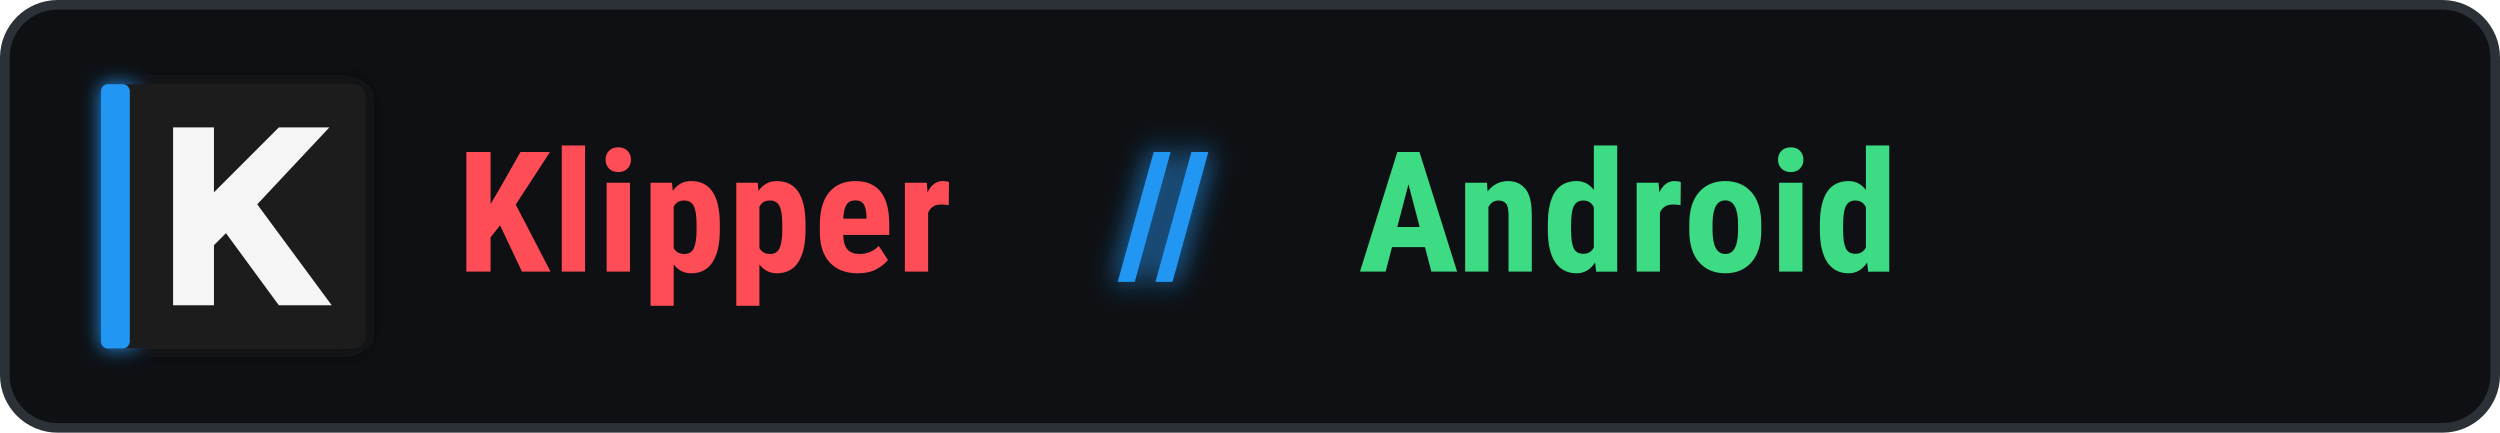
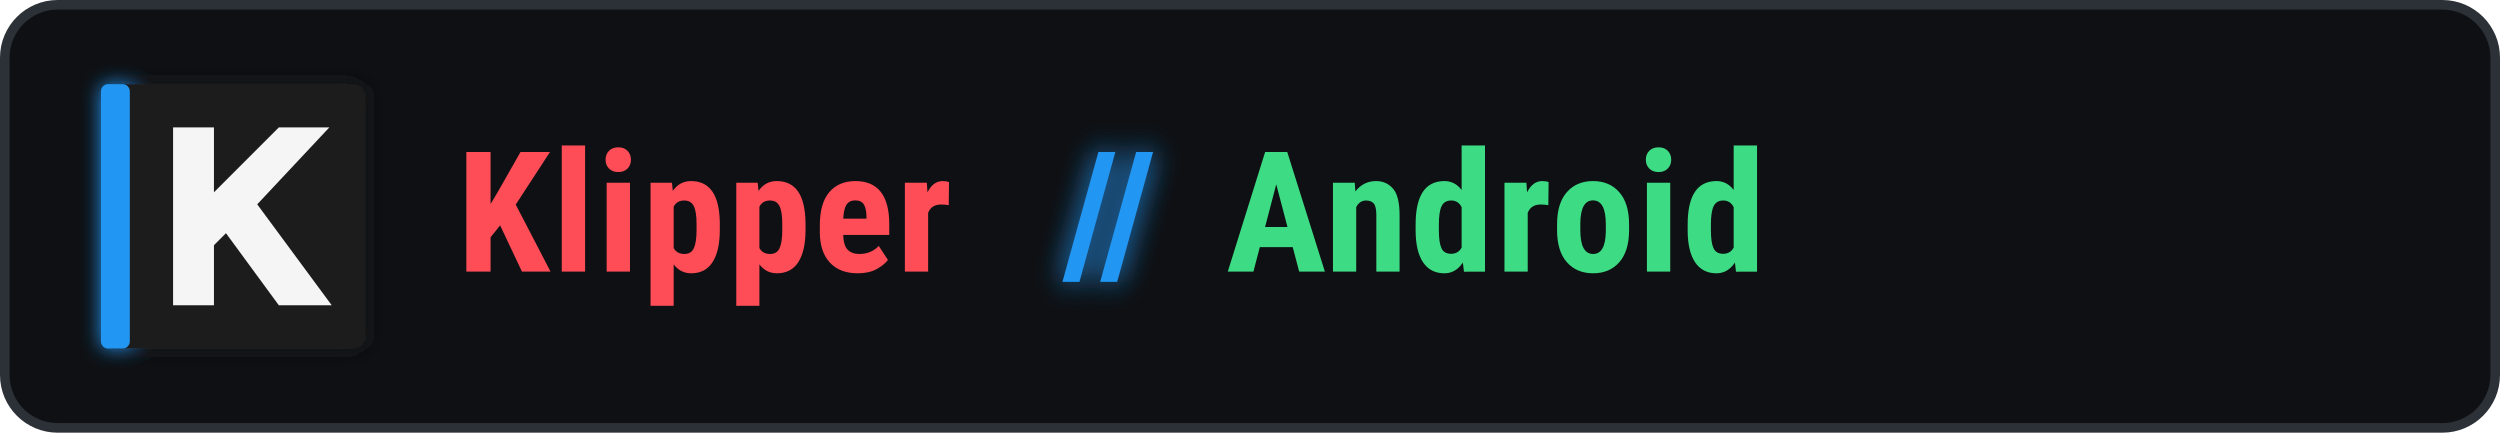
<svg xmlns="http://www.w3.org/2000/svg" width="1040" height="180" viewBox="0 0 1040 180" role="img" aria-labelledby="title desc">
  <defs>
    <filter id="separator-glow" x="-80%" y="-80%" width="260%" height="260%">
      <feGaussianBlur in="SourceGraphic" stdDeviation="6" result="glow" />
      <feMerge>
        <feMergeNode in="glow" />
        <feMergeNode in="SourceGraphic" />
      </feMerge>
    </filter>
    <filter id="logo-glow" x="-40%" y="-40%" width="180%" height="180%">
      <feGaussianBlur in="SourceGraphic" stdDeviation="4" result="blur" />
      <feMerge>
        <feMergeNode in="blur" />
        <feMergeNode in="SourceGraphic" />
      </feMerge>
    </filter>
  </defs>
  <rect x="2" y="2" width="1036" height="176" rx="22" fill="#0E1013" stroke="#2C3138" stroke-width="4" />
  <g transform="translate(42 35)" filter="url(#logo-glow)">
    <rect width="110" height="110" rx="5" fill="#1E1E1E" />
    <rect width="12" height="110" rx="3" fill="#2196F3" />
    <path fill="#F5F5F5" d="M30 18h17v27l27-27h21L65 50l31 42H74L52 62l-5 5v25H30z" />
  </g>
  <g font-family="Roboto Condensed, Roboto, Arial, sans-serif" font-size="70" font-weight="700" letter-spacing="1">
    <text x="190" y="113" fill="#FF4D57">Klipper</text>
-     <text x="465" y="113" fill="#2196F3" filter="url(#separator-glow)">//</text>
-     <text x="565" y="113" fill="#3DDC84">Android</text>
+     <text x="442" y="113" fill="#2196F3" filter="url(#separator-glow)">//</text>
+     <text x="510" y="113" fill="#3DDC84">Android</text>
  </g>
</svg>
